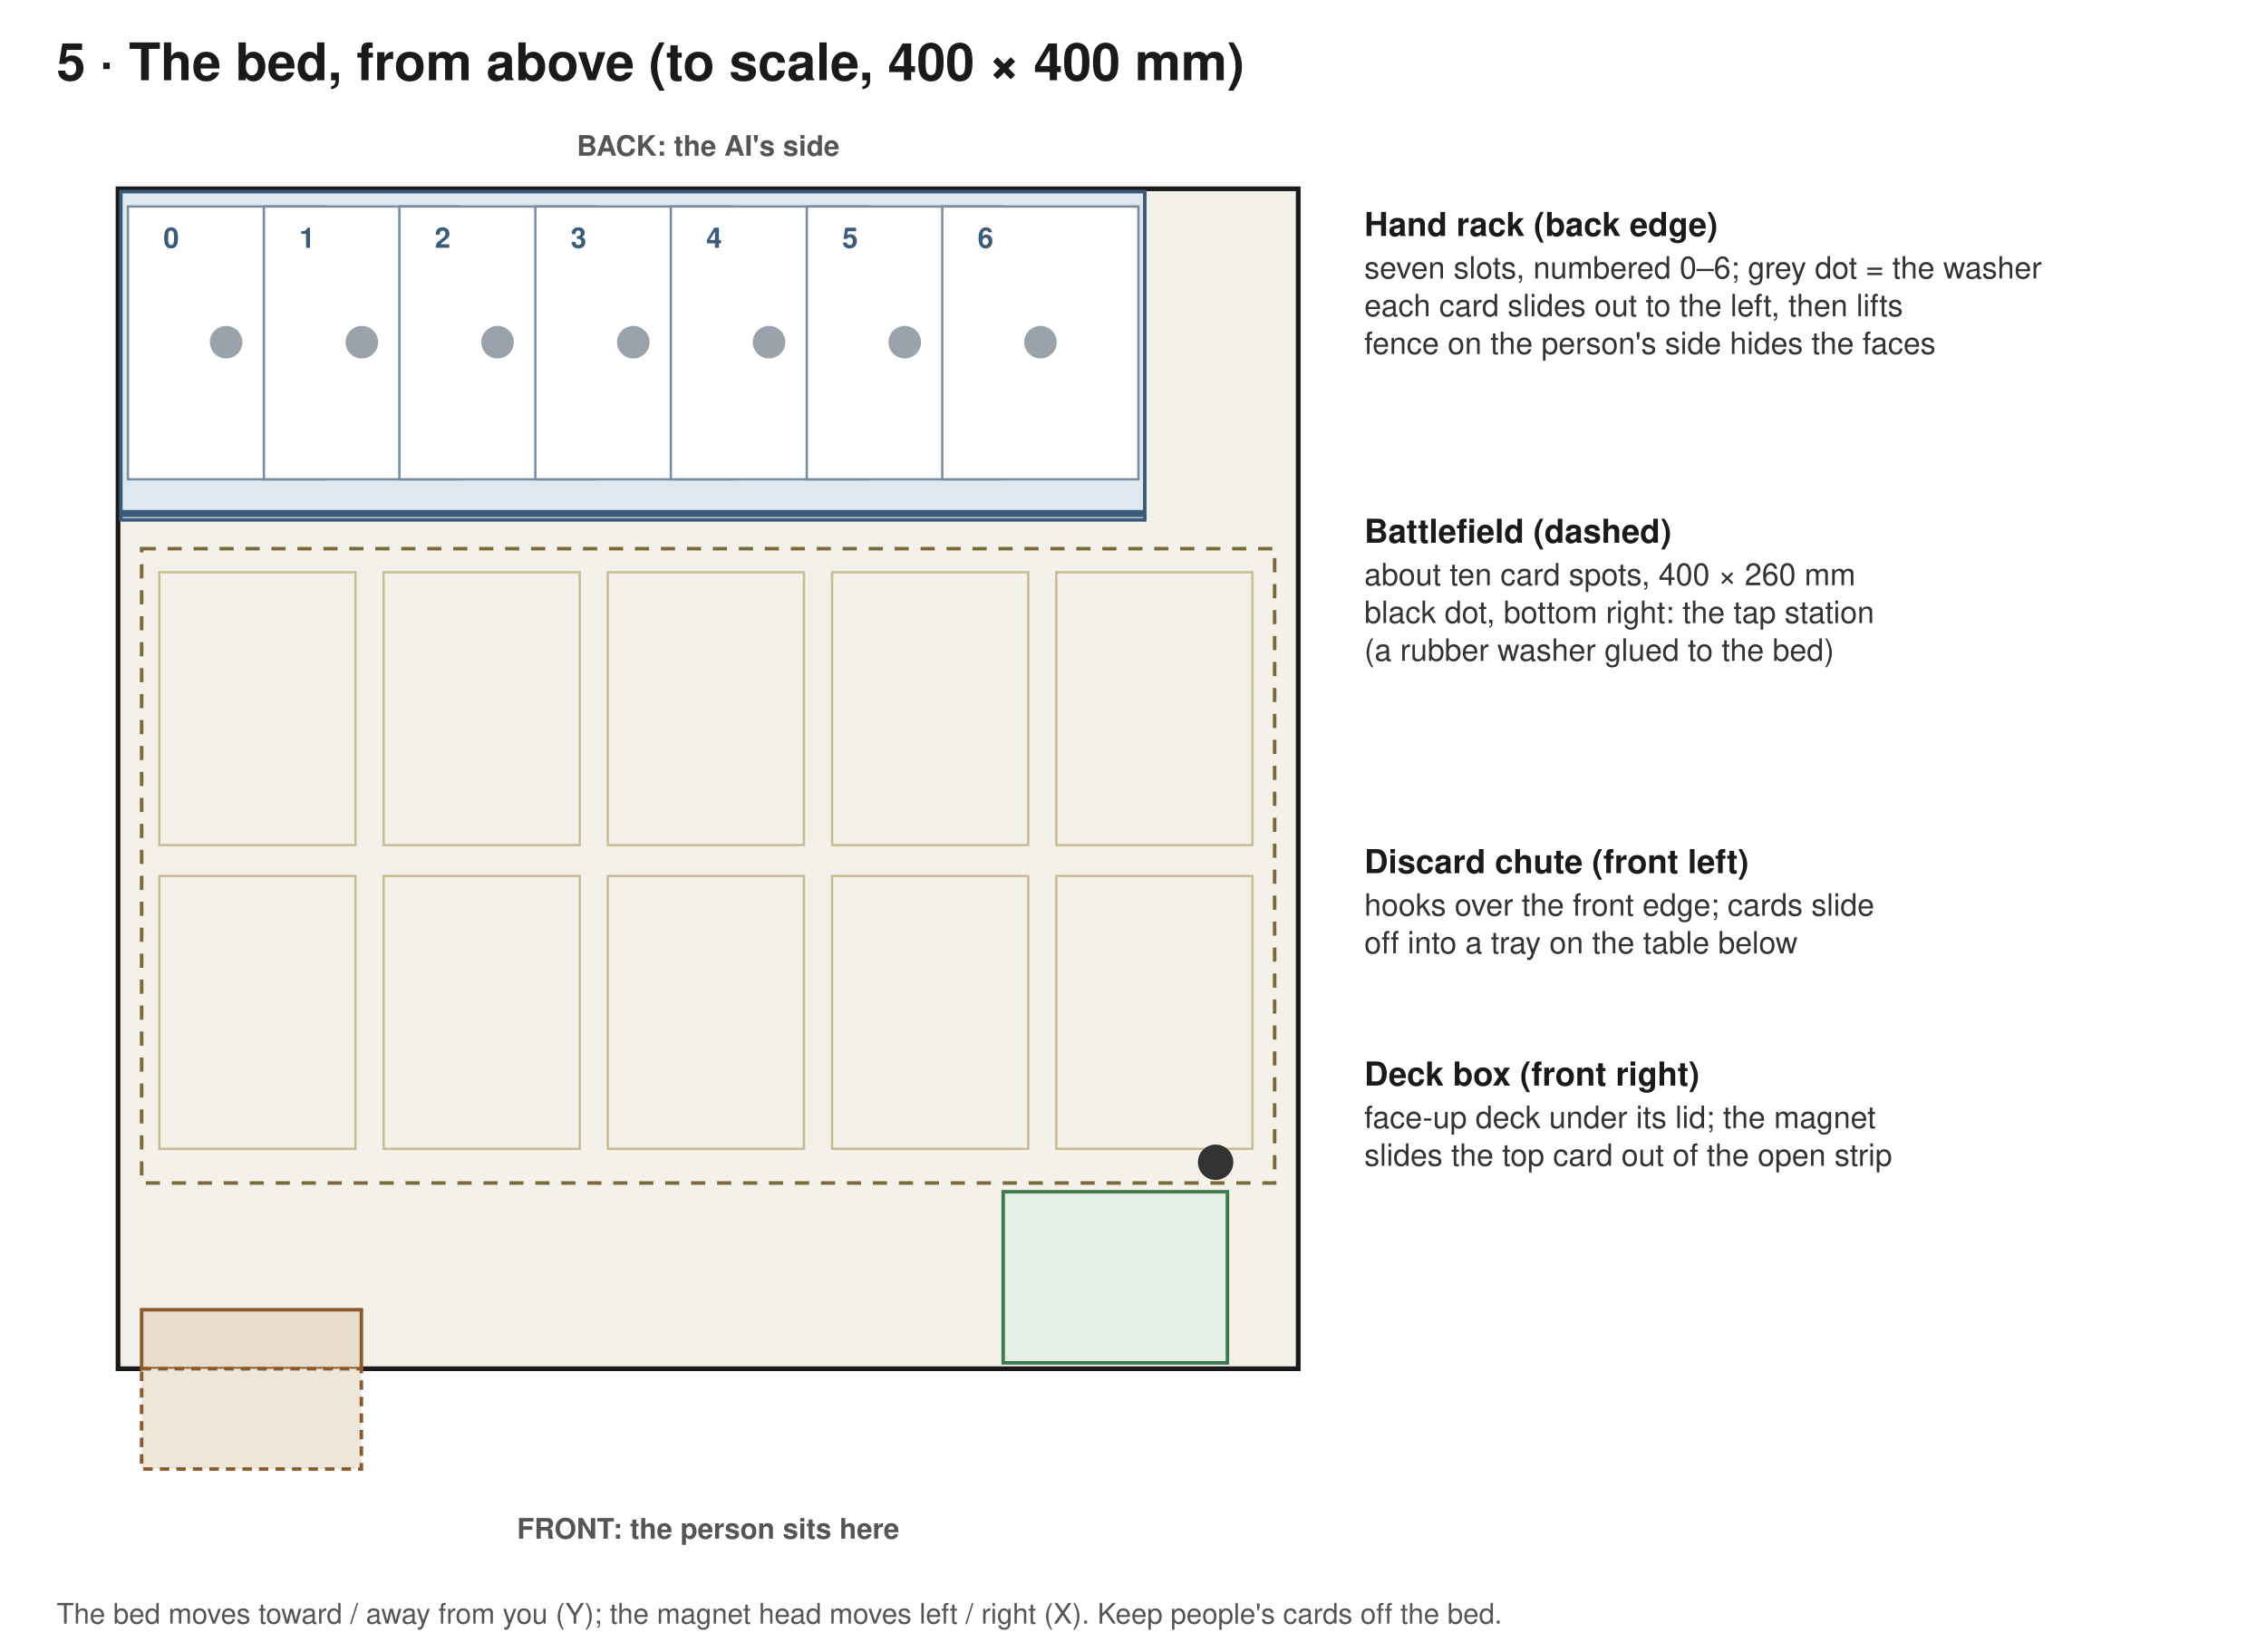
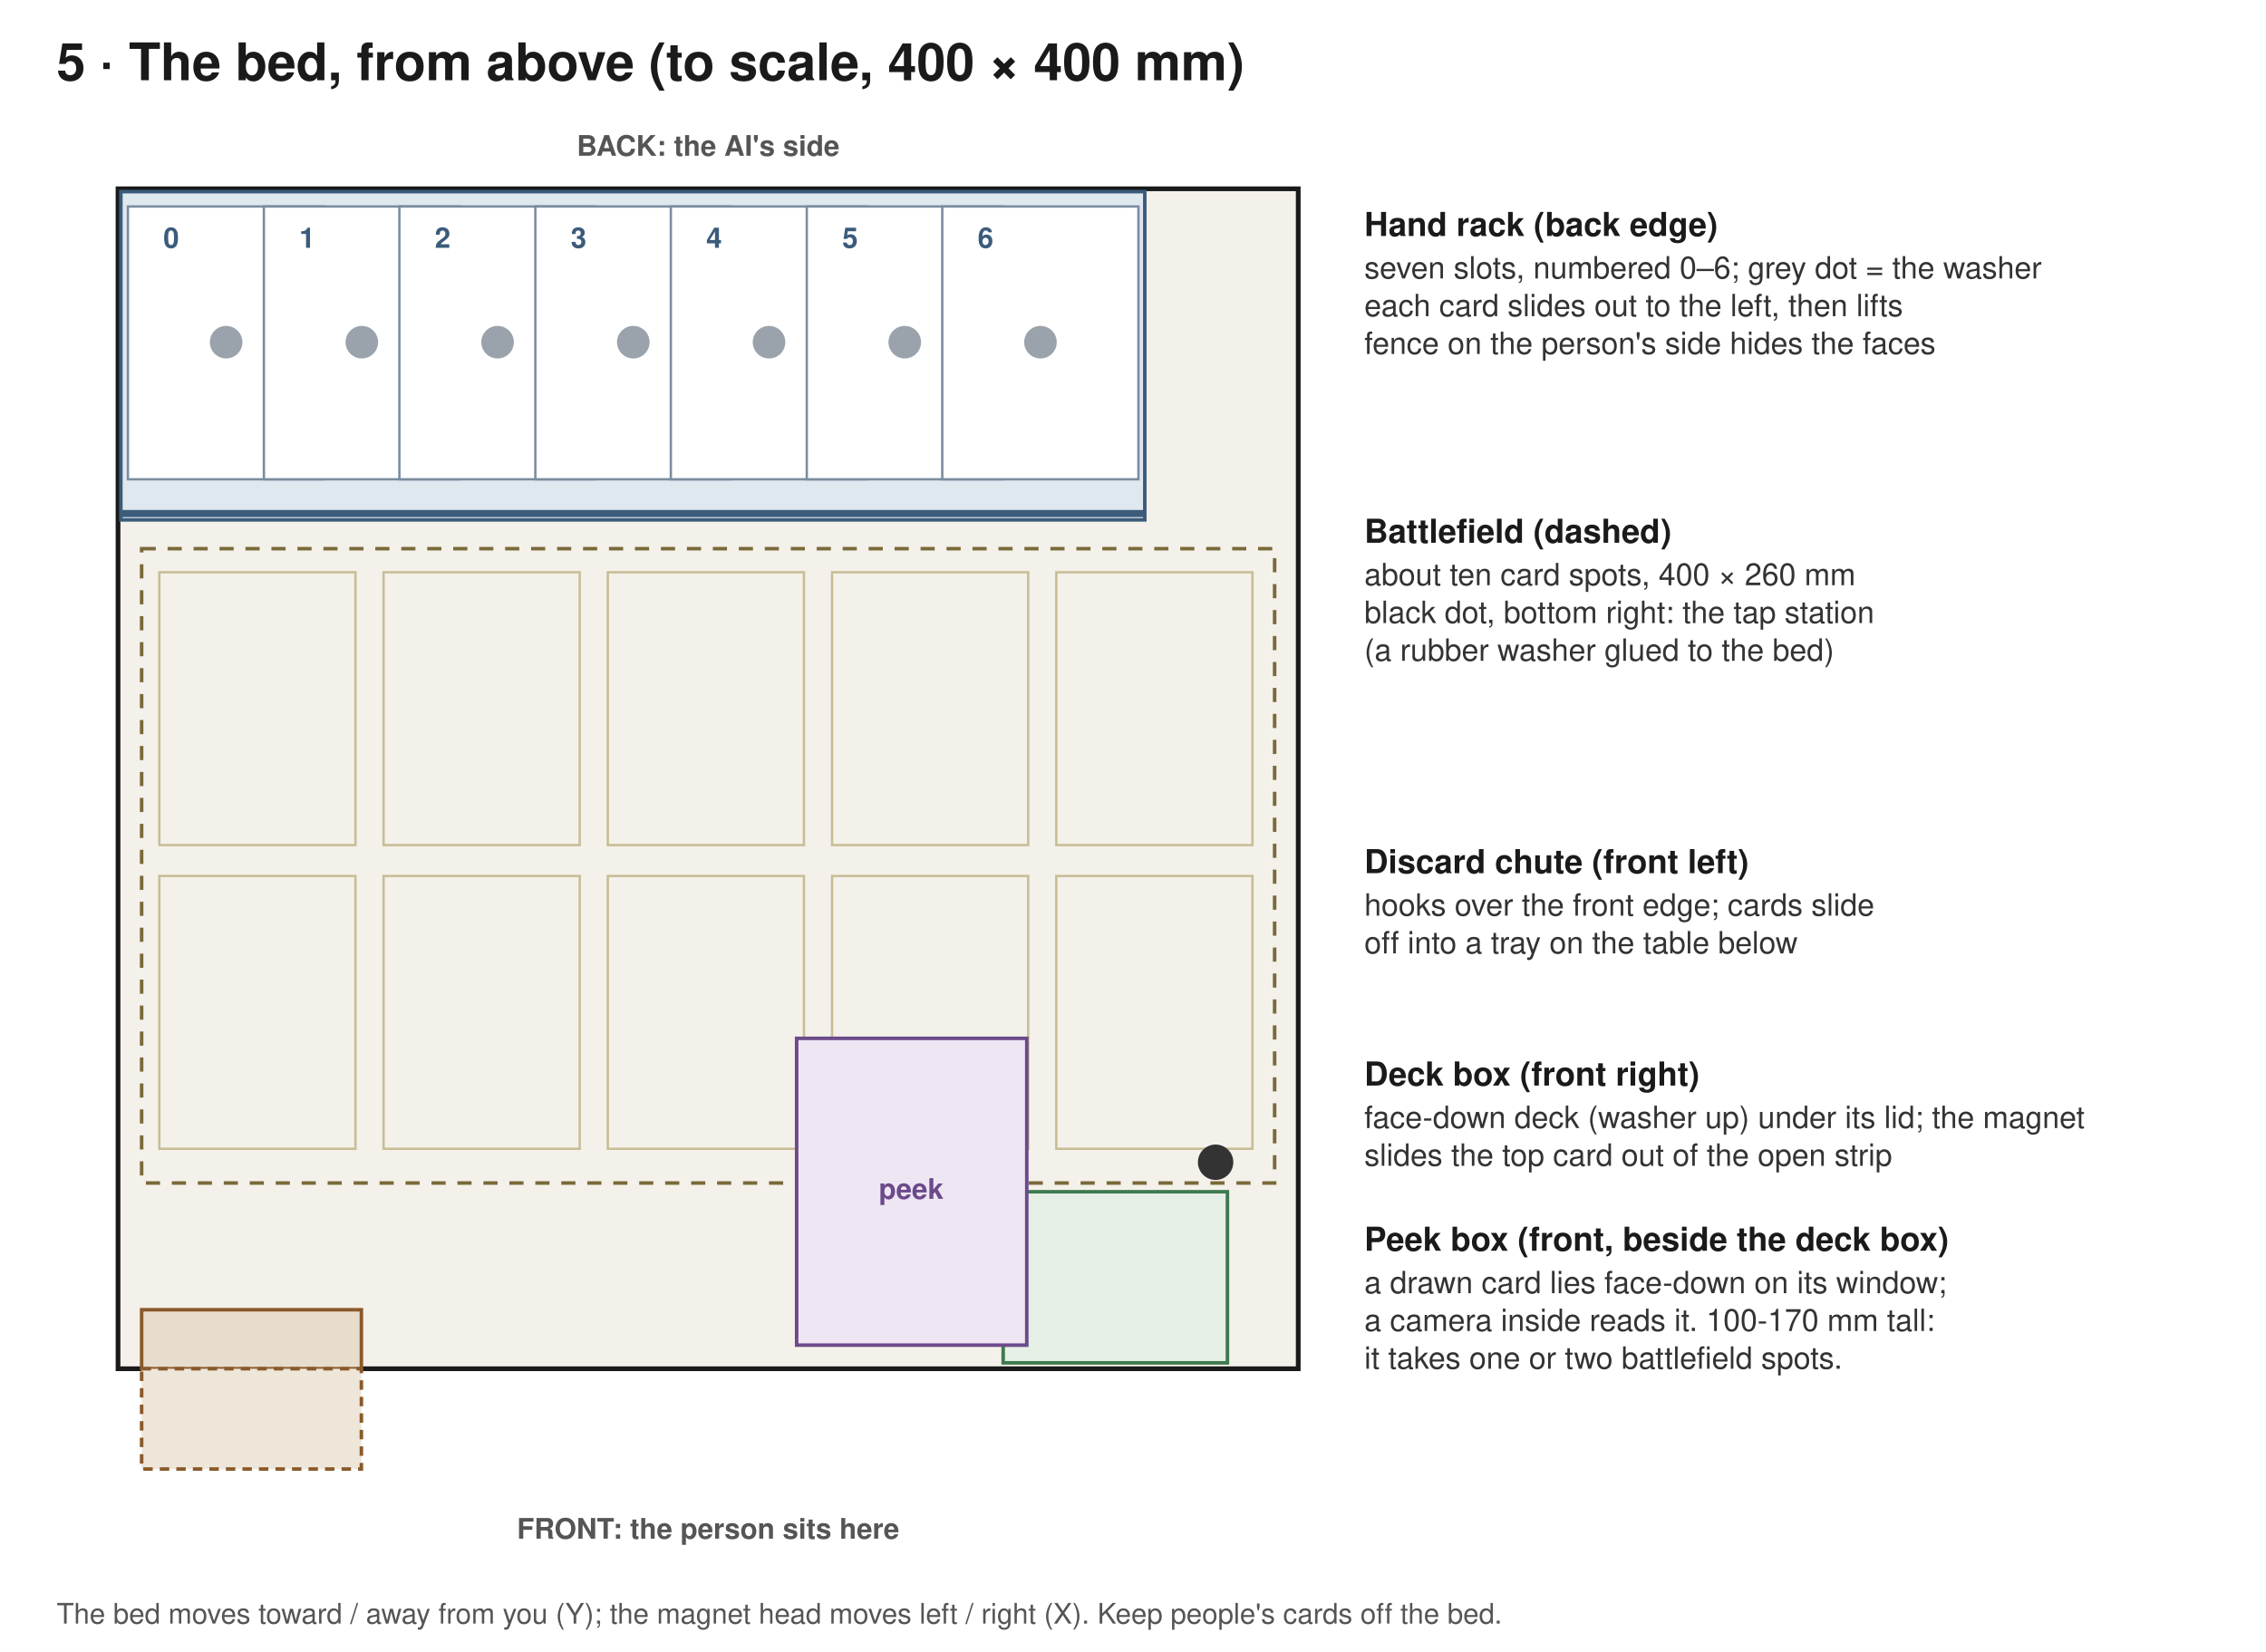
<svg xmlns="http://www.w3.org/2000/svg" viewBox="0 0 960 700" font-family="Helvetica, Arial, sans-serif" font-size="14">
  <rect width="960" height="700" fill="#ffffff" />
  <text x="24.0" y="34.0" font-size="22" text-anchor="start" font-weight="700" fill="#1a1a1a">5 · The bed, from above (to scale, 400 × 400 mm)</text>
  <text x="300.0" y="66.0" font-size="12" text-anchor="middle" font-weight="700" fill="#555">BACK: the AI's side</text>
  <rect x="50.0" y="80.0" width="500.0" height="500.0" fill="#f4f1ea" stroke="#1a1a1a" stroke-width="2" />
  <rect x="51.2" y="81.2" width="433.8" height="139.1" fill="#dfe7ef" stroke="#3b5b7a" stroke-width="1.5" />
  <rect x="51.2" y="216.1" width="433.8" height="3.0" fill="#3b5b7a" />
  <rect x="54.2" y="87.5" width="83.1" height="115.6" fill="#ffffff" stroke="#7a8da0" stroke-width="1" />
  <circle cx="95.8" cy="145.0" r="6.9" fill="#9aa3ab" />
  <text x="69.2" y="105.0" font-size="12" text-anchor="start" font-weight="700" fill="#3b5b7a">0</text>
  <rect x="111.8" y="87.5" width="83.1" height="115.6" fill="#ffffff" stroke="#7a8da0" stroke-width="1" />
  <circle cx="153.3" cy="145.0" r="6.9" fill="#9aa3ab" />
  <text x="126.8" y="105.0" font-size="12" text-anchor="start" font-weight="700" fill="#3b5b7a">1</text>
  <rect x="169.2" y="87.5" width="83.1" height="115.6" fill="#ffffff" stroke="#7a8da0" stroke-width="1" />
  <circle cx="210.8" cy="145.0" r="6.9" fill="#9aa3ab" />
  <text x="184.2" y="105.0" font-size="12" text-anchor="start" font-weight="700" fill="#3b5b7a">2</text>
  <rect x="226.8" y="87.5" width="83.1" height="115.6" fill="#ffffff" stroke="#7a8da0" stroke-width="1" />
  <circle cx="268.3" cy="145.0" r="6.9" fill="#9aa3ab" />
  <text x="241.8" y="105.0" font-size="12" text-anchor="start" font-weight="700" fill="#3b5b7a">3</text>
  <rect x="284.2" y="87.5" width="83.1" height="115.6" fill="#ffffff" stroke="#7a8da0" stroke-width="1" />
  <circle cx="325.8" cy="145.0" r="6.9" fill="#9aa3ab" />
  <text x="299.2" y="105.0" font-size="12" text-anchor="start" font-weight="700" fill="#3b5b7a">4</text>
  <rect x="341.8" y="87.5" width="83.1" height="115.6" fill="#ffffff" stroke="#7a8da0" stroke-width="1" />
  <circle cx="383.3" cy="145.0" r="6.9" fill="#9aa3ab" />
  <text x="356.8" y="105.0" font-size="12" text-anchor="start" font-weight="700" fill="#3b5b7a">5</text>
  <rect x="399.2" y="87.5" width="83.1" height="115.6" fill="#ffffff" stroke="#7a8da0" stroke-width="1" />
  <circle cx="440.8" cy="145.0" r="6.9" fill="#9aa3ab" />
  <text x="414.2" y="105.0" font-size="12" text-anchor="start" font-weight="700" fill="#3b5b7a">6</text>
  <rect x="60.0" y="232.5" width="480.0" height="268.8" fill="none" stroke="#7a6a3a" stroke-dasharray="6 5" stroke-width="1.5" />
  <rect x="67.5" y="242.5" width="83.1" height="115.6" fill="none" stroke="#c9bd95" stroke-width="1" />
  <rect x="67.5" y="371.2" width="83.1" height="115.6" fill="none" stroke="#c9bd95" stroke-width="1" />
  <rect x="162.5" y="242.5" width="83.1" height="115.6" fill="none" stroke="#c9bd95" stroke-width="1" />
  <rect x="162.5" y="371.2" width="83.1" height="115.6" fill="none" stroke="#c9bd95" stroke-width="1" />
  <rect x="257.5" y="242.5" width="83.1" height="115.6" fill="none" stroke="#c9bd95" stroke-width="1" />
  <rect x="257.5" y="371.2" width="83.1" height="115.6" fill="none" stroke="#c9bd95" stroke-width="1" />
  <rect x="352.5" y="242.5" width="83.1" height="115.6" fill="none" stroke="#c9bd95" stroke-width="1" />
  <rect x="352.5" y="371.2" width="83.1" height="115.6" fill="none" stroke="#c9bd95" stroke-width="1" />
  <rect x="447.5" y="242.5" width="83.1" height="115.6" fill="none" stroke="#c9bd95" stroke-width="1" />
  <rect x="447.5" y="371.2" width="83.1" height="115.6" fill="none" stroke="#c9bd95" stroke-width="1" />
  <circle cx="515.0" cy="492.5" r="7.5" fill="#333" />
  <rect x="60.0" y="555.0" width="93.1" height="25.0" fill="#e8dccd" stroke="#8a5a2b" stroke-width="1.5" />
  <rect x="60.0" y="580.0" width="93.1" height="42.5" fill="#efe6da" stroke="#8a5a2b" stroke-width="1.5" stroke-dasharray="4 3" />
  <rect x="425.0" y="505.0" width="95.0" height="72.5" fill="#e6efe6" stroke="#3e7a4f" stroke-width="1.5" />
+   <rect x="337.5" y="440.0" width="97.5" height="130.0" fill="#efe6f4" stroke="#6b4a8a" stroke-width="1.5" />
+   <text x="386.0" y="508.0" font-size="12" text-anchor="middle" font-weight="700" fill="#6b4a8a">peek</text>
  <text x="300.0" y="652.0" font-size="12" text-anchor="middle" font-weight="700" fill="#555">FRONT: the person sits here</text>
  <text x="578.0" y="100.0" font-size="14" text-anchor="start" font-weight="700" fill="#1a1a1a">Hand rack (back edge)</text>
  <text x="578.0" y="118.0" font-size="13" text-anchor="start" font-weight="400" fill="#333">seven slots, numbered 0–6; grey dot = the washer</text>
  <text x="578.0" y="134.0" font-size="13" text-anchor="start" font-weight="400" fill="#333">each card slides out to the left, then lifts</text>
  <text x="578.0" y="150.0" font-size="13" text-anchor="start" font-weight="400" fill="#333">fence on the person's side hides the faces</text>
  <text x="578.0" y="230.0" font-size="14" text-anchor="start" font-weight="700" fill="#1a1a1a">Battlefield (dashed)</text>
  <text x="578.0" y="248.0" font-size="13" text-anchor="start" font-weight="400" fill="#333">about ten card spots, 400 × 260 mm</text>
  <text x="578.0" y="264.0" font-size="13" text-anchor="start" font-weight="400" fill="#333">black dot, bottom right: the tap station</text>
  <text x="578.0" y="280.0" font-size="13" text-anchor="start" font-weight="400" fill="#333">(a rubber washer glued to the bed)</text>
  <text x="578.0" y="370.0" font-size="14" text-anchor="start" font-weight="700" fill="#1a1a1a">Discard chute (front left)</text>
  <text x="578.0" y="388.0" font-size="13" text-anchor="start" font-weight="400" fill="#333">hooks over the front edge; cards slide</text>
  <text x="578.0" y="404.0" font-size="13" text-anchor="start" font-weight="400" fill="#333">off into a tray on the table below</text>
  <text x="578.0" y="460.0" font-size="14" text-anchor="start" font-weight="700" fill="#1a1a1a">Deck box (front right)</text>
-   <text x="578.0" y="478.0" font-size="13" text-anchor="start" font-weight="400" fill="#333">face-up deck under its lid; the magnet</text>
+   <text x="578.0" y="478.0" font-size="13" text-anchor="start" font-weight="400" fill="#333">face-down deck (washer up) under its lid; the magnet</text>
  <text x="578.0" y="494.0" font-size="13" text-anchor="start" font-weight="400" fill="#333">slides the top card out of the open strip</text>
+   <text x="578.0" y="530.0" font-size="14" text-anchor="start" font-weight="700" fill="#1a1a1a">Peek box (front, beside the deck box)</text>
+   <text x="578.0" y="548.0" font-size="13" text-anchor="start" font-weight="400" fill="#333">a drawn card lies face-down on its window;</text>
+   <text x="578.0" y="564.0" font-size="13" text-anchor="start" font-weight="400" fill="#333">a camera inside reads it. 100-170 mm tall:</text>
+   <text x="578.0" y="580.0" font-size="13" text-anchor="start" font-weight="400" fill="#333">it takes one or two battlefield spots.</text>
  <text x="24.0" y="688.0" font-size="12" text-anchor="start" font-weight="400" fill="#555">The bed moves toward / away from you (Y); the magnet head moves left / right (X). Keep people's cards off the bed.</text>
</svg>
